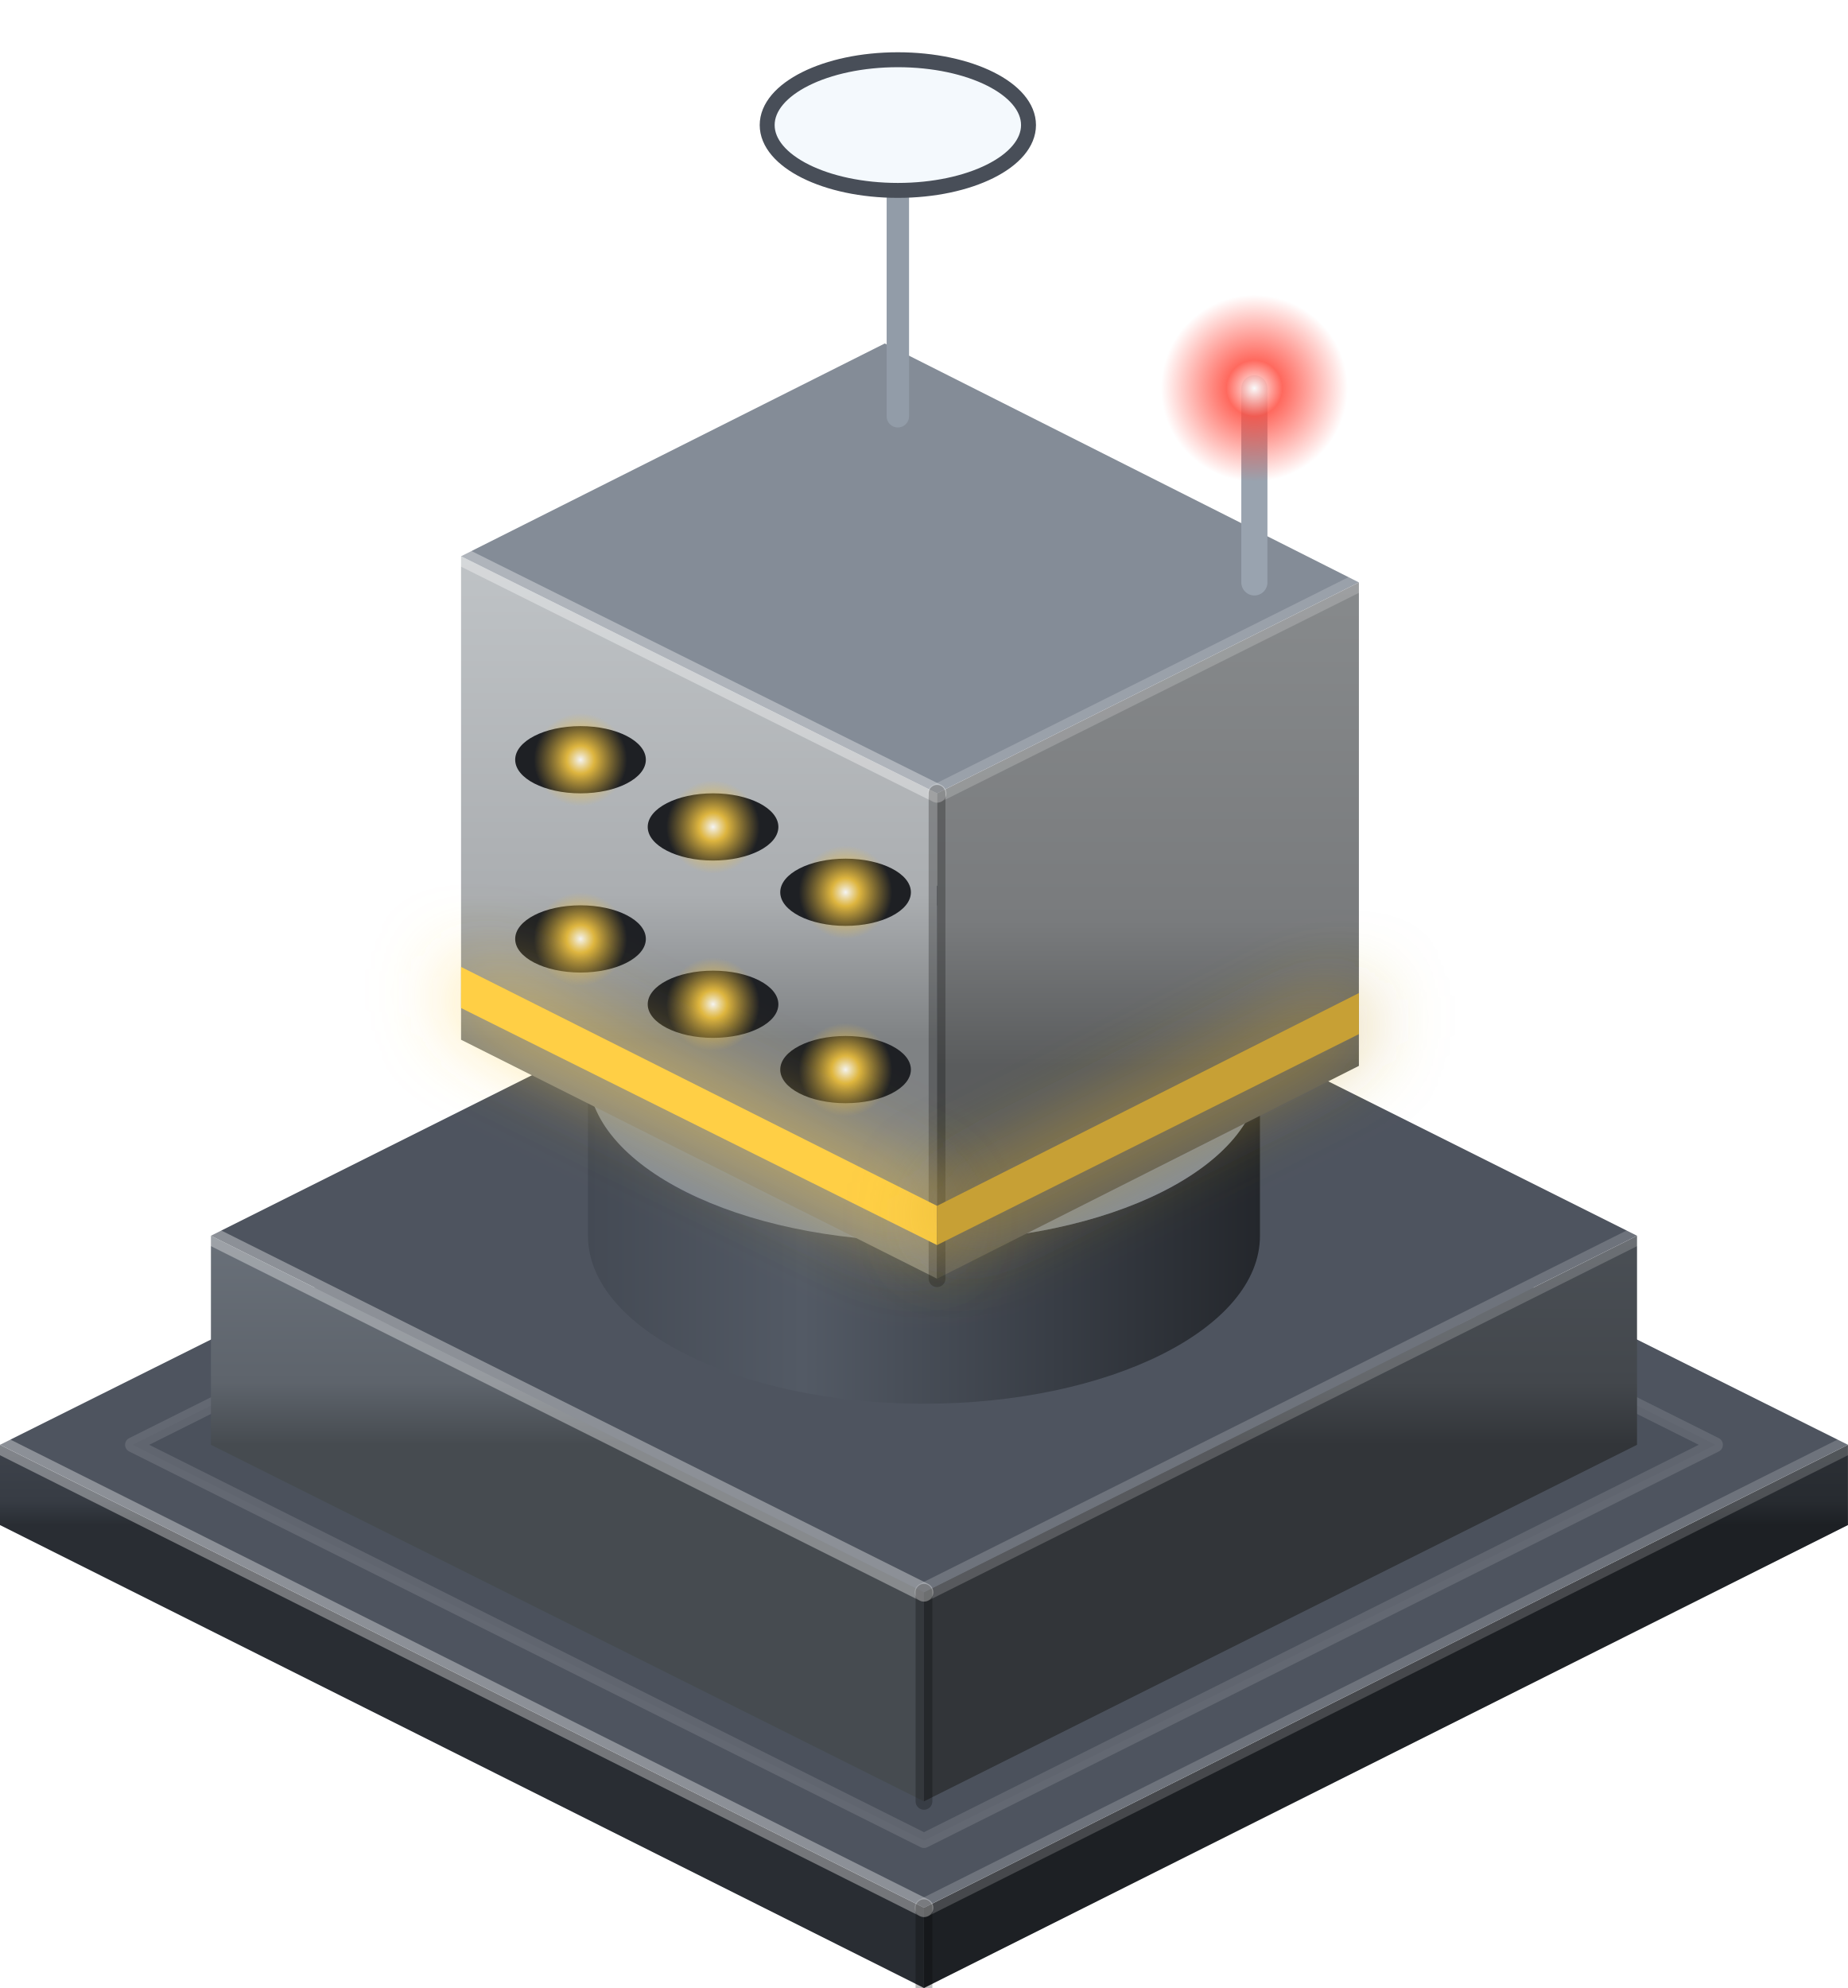
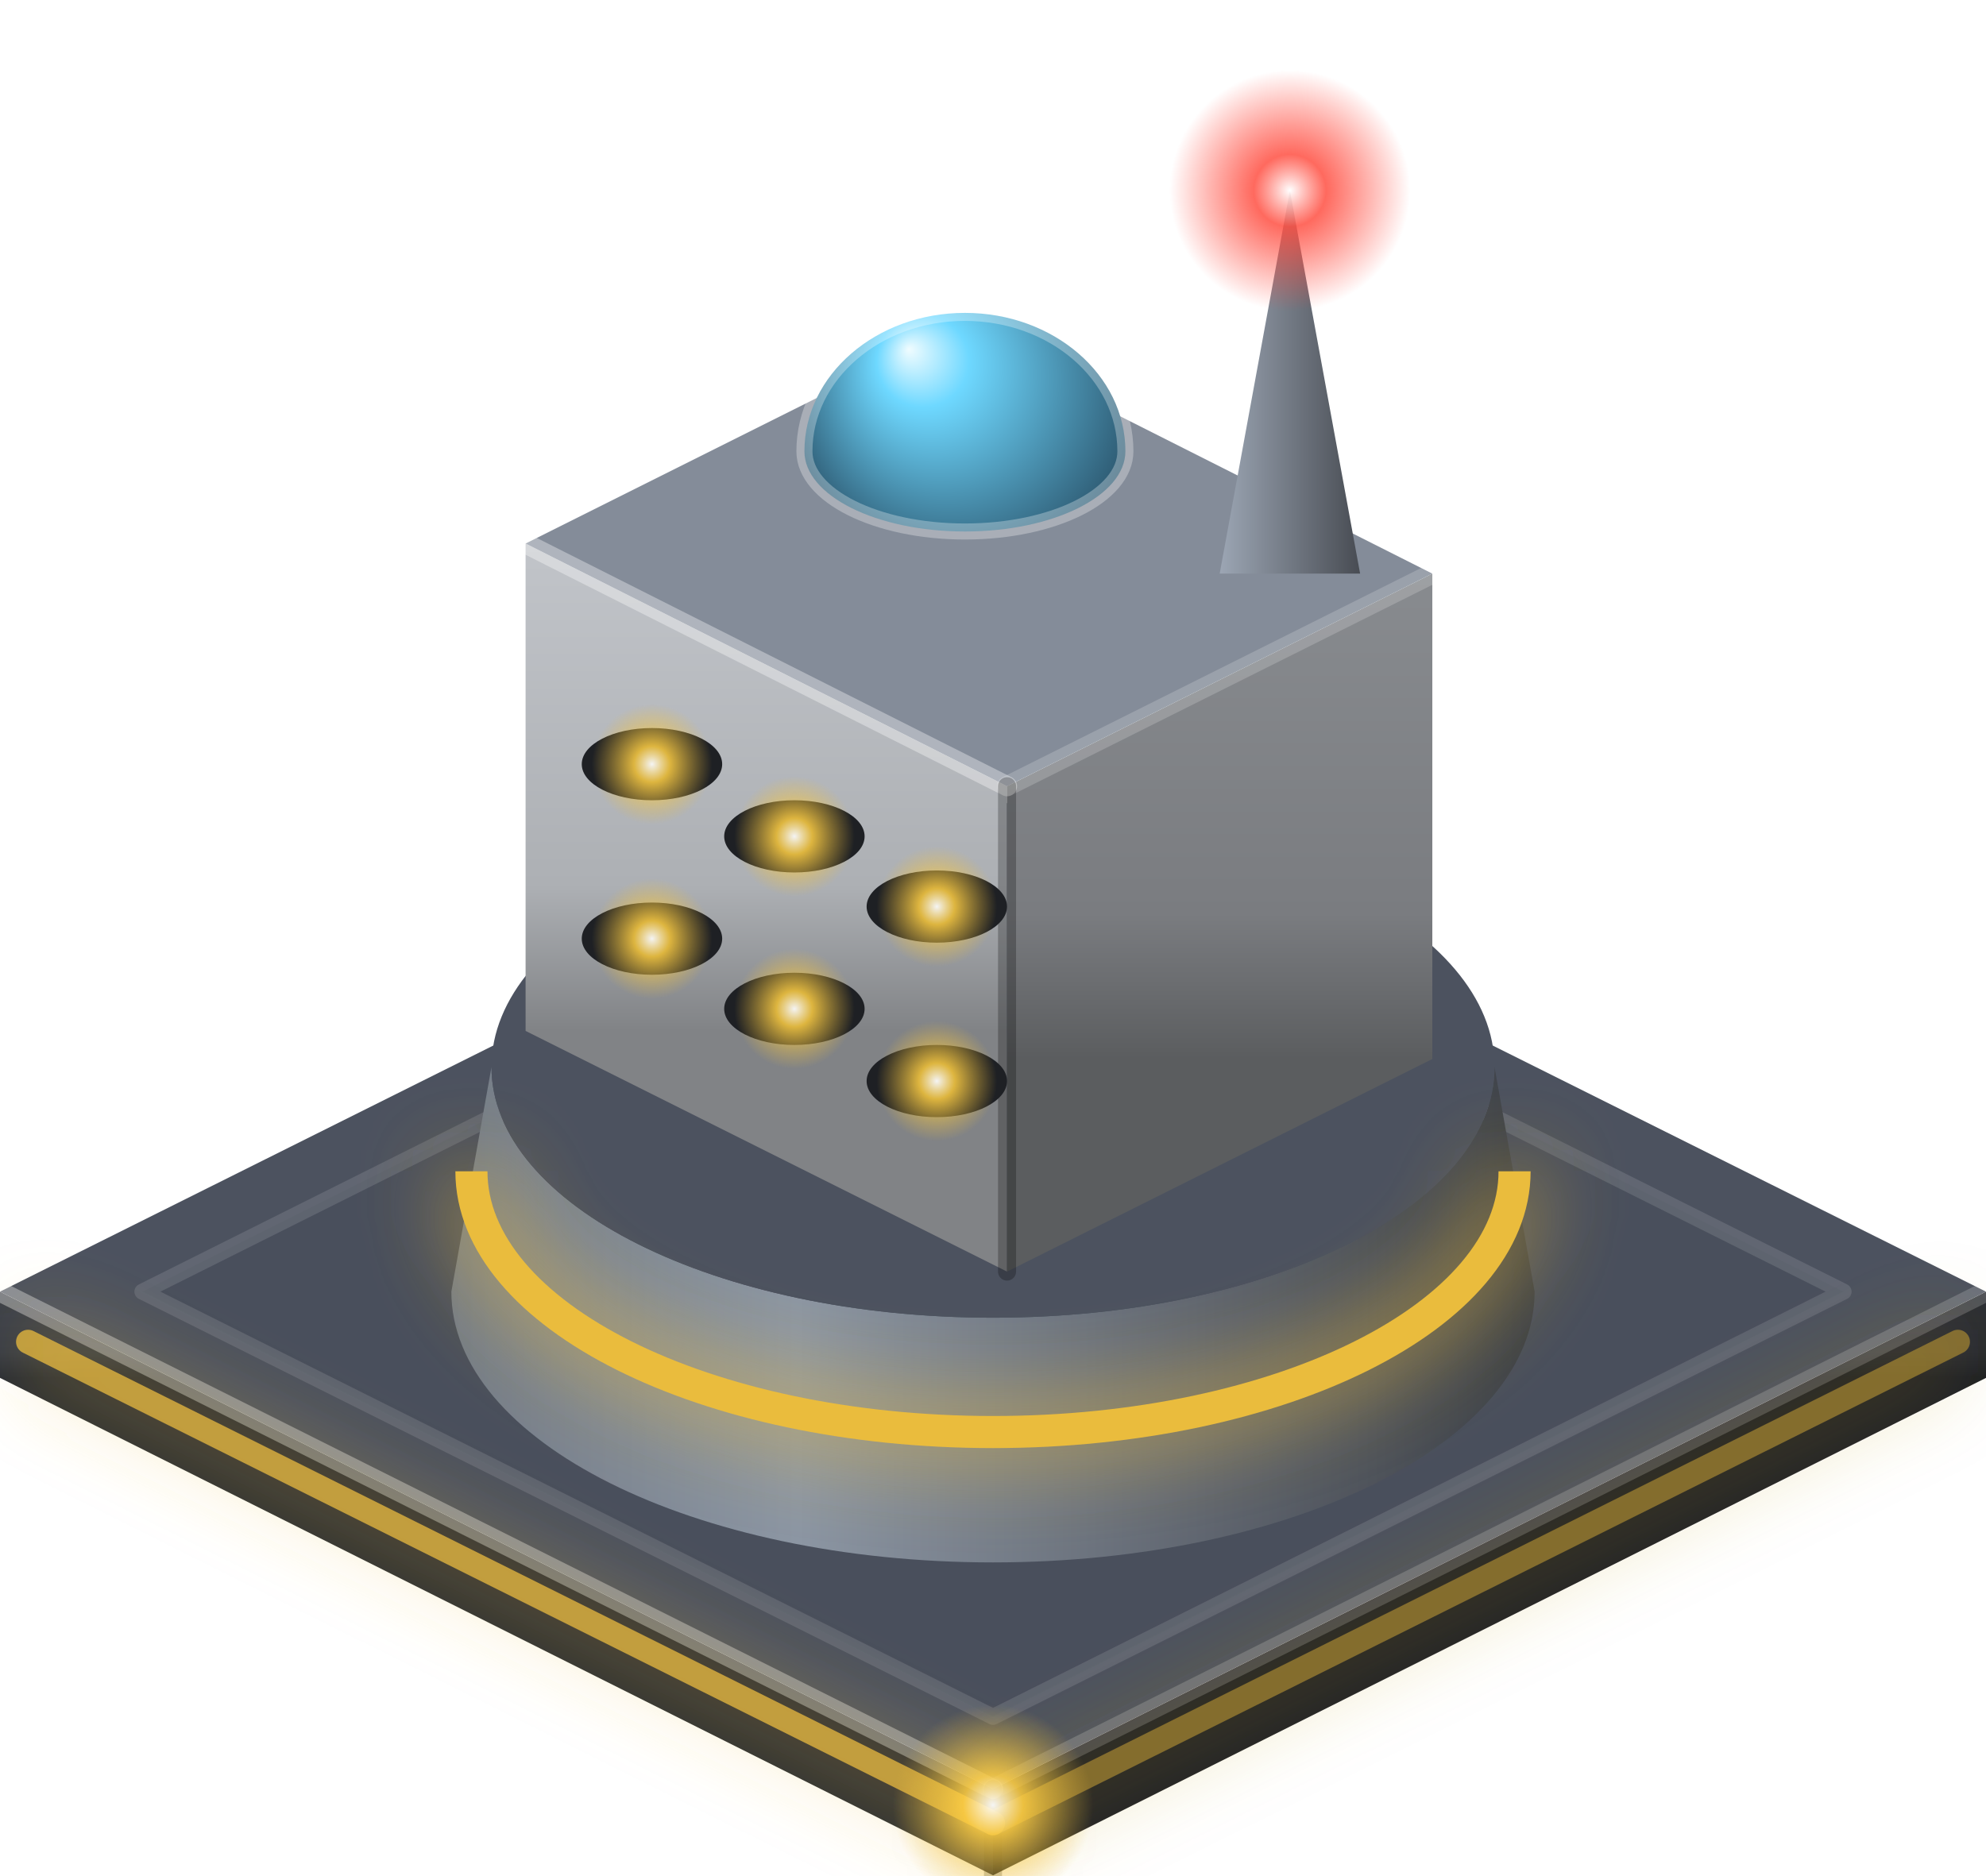
- <svg xmlns="http://www.w3.org/2000/svg" viewBox="0 -57 99 106.5" width="99" height="106.5">
+ <svg xmlns="http://www.w3.org/2000/svg" viewBox="0 -44 99 93.5" width="99" height="93.5">
  <defs>
    <filter id="glow" x="-50%" y="-50%" width="200%" height="200%">
      <feGaussianBlur stdDeviation="2.2" result="b" />
      <feMerge>
        <feMergeNode in="b" />
        <feMergeNode in="SourceGraphic" />
      </feMerge>
    </filter>
    <filter id="soft" x="-20%" y="-20%" width="140%" height="140%">
      <feGaussianBlur stdDeviation="1.6" />
    </filter>
    <linearGradient id="g0" gradientUnits="userSpaceOnUse" x1="0" y1="24.7" x2="0" y2="20.4">
-       <stop offset="0" stop-color="rgb(41,45,51)" />
-       <stop offset="0.3" stop-color="rgb(55,60,68)" />
-       <stop offset="1" stop-color="rgb(62,67,76)" />
+       <stop offset="0" stop-color="rgb(40,44,51)" />
+       <stop offset="0.3" stop-color="rgb(54,59,68)" />
+       <stop offset="1" stop-color="rgb(60,65,76)" />
    </linearGradient>
    <linearGradient id="g1" gradientUnits="userSpaceOnUse" x1="0" y1="24.7" x2="0" y2="20.4">
-       <stop offset="0" stop-color="rgb(29,32,36)" />
-       <stop offset="0.3" stop-color="rgb(39,43,48)" />
-       <stop offset="1" stop-color="rgb(44,48,54)" />
+       <stop offset="0" stop-color="rgb(28,31,36)" />
+       <stop offset="0.3" stop-color="rgb(38,41,48)" />
+       <stop offset="1" stop-color="rgb(43,46,54)" />
    </linearGradient>
-     <linearGradient id="g2" gradientUnits="userSpaceOnUse" x1="0" y1="20.4" x2="0" y2="9.2">
-       <stop offset="0" stop-color="rgb(70,75,80)" />
-       <stop offset="0.3" stop-color="rgb(94,100,108)" />
-       <stop offset="1" stop-color="rgb(105,112,121)" />
-     </linearGradient>
-     <linearGradient id="g3" gradientUnits="userSpaceOnUse" x1="0" y1="20.4" x2="0" y2="9.2">
-       <stop offset="0" stop-color="rgb(50,53,57)" />
-       <stop offset="0.3" stop-color="rgb(67,71,76)" />
-       <stop offset="1" stop-color="rgb(74,79,85)" />
-     </linearGradient>
-     <linearGradient id="g4" gradientUnits="userSpaceOnUse" x1="31.5" y1="0" x2="67.5" y2="0">
-       <stop offset="0" stop-color="rgb(68,74,84)" />
-       <stop offset="0.32" stop-color="rgb(83,90,101)" />
-       <stop offset="0.7" stop-color="rgb(56,61,69)" />
-       <stop offset="1" stop-color="rgb(36,39,44)" />
-     </linearGradient>
-     <linearGradient id="g5" gradientUnits="userSpaceOnUse" x1="0" y1="-1.3" x2="0" y2="-27.2">
-       <stop offset="0" stop-color="rgb(127,130,132)" />
-       <stop offset="0.3" stop-color="rgb(171,174,177)" />
-       <stop offset="1" stop-color="rgb(191,195,198)" />
-     </linearGradient>
-     <linearGradient id="g6" gradientUnits="userSpaceOnUse" x1="0" y1="0.1" x2="0" y2="-25.8">
-       <stop offset="0" stop-color="rgb(90,92,93)" />
-       <stop offset="0.3" stop-color="rgb(121,123,125)" />
-       <stop offset="1" stop-color="rgb(135,138,140)" />
-     </linearGradient>
-     <radialGradient id="g7" gradientUnits="userSpaceOnUse" cx="31.1" cy="-6.7" r="2.5" fx="31.1" fy="-6.7">
+     <radialGradient id="g2" gradientUnits="userSpaceOnUse" cx="49.5" cy="46" r="5" fx="49.5" fy="46">
      <stop offset="0" stop-color="rgba(255,255,255,0.95)" />
      <stop offset="0.3" stop-color="rgba(255,207,68,0.85)" />
      <stop offset="1" stop-color="rgba(234,188,62,0)" />
    </radialGradient>
-     <radialGradient id="g8" gradientUnits="userSpaceOnUse" cx="38.2" cy="-3.2" r="2.5" fx="38.2" fy="-3.2">
+     <linearGradient id="g3" gradientUnits="userSpaceOnUse" x1="22.5" y1="0" x2="76.5" y2="0">
+       <stop offset="0" stop-color="rgb(116,124,135)" />
+       <stop offset="0.32" stop-color="rgb(140,150,163)" />
+       <stop offset="0.7" stop-color="rgb(95,101,111)" />
+       <stop offset="1" stop-color="rgb(61,65,71)" />
+     </linearGradient>
+     <linearGradient id="g4" gradientUnits="userSpaceOnUse" x1="0" y1="7.4" x2="0" y2="-16.9">
+       <stop offset="0" stop-color="rgb(129,131,134)" />
+       <stop offset="0.3" stop-color="rgb(173,176,180)" />
+       <stop offset="1" stop-color="rgb(193,196,201)" />
+     </linearGradient>
+     <linearGradient id="g5" gradientUnits="userSpaceOnUse" x1="0" y1="8.8" x2="0" y2="-15.4">
+       <stop offset="0" stop-color="rgb(91,93,95)" />
+       <stop offset="0.3" stop-color="rgb(122,124,128)" />
+       <stop offset="1" stop-color="rgb(136,139,143)" />
+     </linearGradient>
+     <radialGradient id="g6" gradientUnits="userSpaceOnUse" cx="32.5" cy="2.8" r="3" fx="32.5" fy="2.8">
      <stop offset="0" stop-color="rgba(255,255,255,0.95)" />
      <stop offset="0.3" stop-color="rgba(255,207,68,0.85)" />
      <stop offset="1" stop-color="rgba(234,188,62,0)" />
    </radialGradient>
-     <radialGradient id="g9" gradientUnits="userSpaceOnUse" cx="45.3" cy="0.3" r="2.5" fx="45.3" fy="0.3">
+     <radialGradient id="g7" gradientUnits="userSpaceOnUse" cx="39.6" cy="6.3" r="3" fx="39.6" fy="6.3">
      <stop offset="0" stop-color="rgba(255,255,255,0.95)" />
      <stop offset="0.3" stop-color="rgba(255,207,68,0.85)" />
      <stop offset="1" stop-color="rgba(234,188,62,0)" />
    </radialGradient>
-     <radialGradient id="g10" gradientUnits="userSpaceOnUse" cx="31.1" cy="-16.3" r="2.5" fx="31.1" fy="-16.3">
+     <radialGradient id="g8" gradientUnits="userSpaceOnUse" cx="46.7" cy="9.9" r="3" fx="46.7" fy="9.9">
      <stop offset="0" stop-color="rgba(255,255,255,0.95)" />
      <stop offset="0.3" stop-color="rgba(255,207,68,0.85)" />
      <stop offset="1" stop-color="rgba(234,188,62,0)" />
    </radialGradient>
-     <radialGradient id="g11" gradientUnits="userSpaceOnUse" cx="38.2" cy="-12.7" r="2.5" fx="38.2" fy="-12.7">
+     <radialGradient id="g9" gradientUnits="userSpaceOnUse" cx="32.5" cy="-5.9" r="3" fx="32.5" fy="-5.9">
      <stop offset="0" stop-color="rgba(255,255,255,0.95)" />
      <stop offset="0.3" stop-color="rgba(255,207,68,0.85)" />
      <stop offset="1" stop-color="rgba(234,188,62,0)" />
    </radialGradient>
-     <radialGradient id="g12" gradientUnits="userSpaceOnUse" cx="45.3" cy="-9.2" r="2.5" fx="45.3" fy="-9.2">
+     <radialGradient id="g10" gradientUnits="userSpaceOnUse" cx="39.6" cy="-2.3" r="3" fx="39.6" fy="-2.3">
      <stop offset="0" stop-color="rgba(255,255,255,0.95)" />
      <stop offset="0.3" stop-color="rgba(255,207,68,0.85)" />
      <stop offset="1" stop-color="rgba(234,188,62,0)" />
    </radialGradient>
-     <radialGradient id="g13" gradientUnits="userSpaceOnUse" cx="67.2" cy="-36.2" r="5" fx="67.2" fy="-36.2">
+     <radialGradient id="g11" gradientUnits="userSpaceOnUse" cx="46.7" cy="1.2" r="3" fx="46.7" fy="1.2">
+       <stop offset="0" stop-color="rgba(255,255,255,0.95)" />
+       <stop offset="0.3" stop-color="rgba(255,207,68,0.85)" />
+       <stop offset="1" stop-color="rgba(234,188,62,0)" />
+     </radialGradient>
+     <radialGradient id="g12" gradientUnits="userSpaceOnUse" cx="48.1" cy="-24.2" r="9.2" fx="45.3" fy="-26.6">
+       <stop offset="0" stop-color="rgb(240,252,255)" />
+       <stop offset="0.25" stop-color="rgb(110,216,255)" />
+       <stop offset="1" stop-color="rgb(41,81,104)" />
+     </radialGradient>
+     <linearGradient id="g13" gradientUnits="userSpaceOnUse" x1="60.8" y1="0" x2="67.8" y2="0">
+       <stop offset="0" stop-color="rgb(156,166,180)" />
+       <stop offset="1" stop-color="rgb(72,76,83)" />
+     </linearGradient>
+     <radialGradient id="g14" gradientUnits="userSpaceOnUse" cx="64.3" cy="-34.5" r="6" fx="64.3" fy="-34.5">
      <stop offset="0" stop-color="rgba(255,255,255,0.95)" />
      <stop offset="0.3" stop-color="rgba(255,79,66,0.85)" />
      <stop offset="1" stop-color="rgba(255,72,60,0)" />
    </radialGradient>
  </defs>
  <polygon points="0,24.7 49.5,49.5 49.5,45.2 0,20.4" fill="url(#g0)" />
  <polygon points="99,24.7 49.5,49.5 49.5,45.2 99,20.4" fill="url(#g1)" />
-   <polygon points="49.5,-4.3 99,20.4 49.5,45.2 0,20.4" fill="rgb(78,84,95)" />
+   <polygon points="49.5,-4.3 99,20.4 49.5,45.2 0,20.4" fill="rgb(76,82,95)" />
  <line x1="0" y1="20.4" x2="49.5" y2="45.2" stroke="rgba(255,255,255,0.35)" stroke-width="1" stroke-linecap="round" />
  <line x1="99" y1="20.4" x2="49.5" y2="45.2" stroke="rgba(255,255,255,0.18)" stroke-width="1" stroke-linecap="round" />
  <line x1="49.5" y1="49.5" x2="49.5" y2="45.2" stroke="rgba(0,0,0,0.25)" stroke-width="0.9" stroke-linecap="round" />
-   <polygon points="49.5,-0.8 91.9,20.4 49.5,41.6 7.1,20.4" fill="rgb(75,81,92)" stroke="rgba(255,255,255,0.12)" stroke-width="0.8" stroke-linejoin="round" />
-   <polygon points="11.3,20.4 49.5,39.5 49.5,28.3 11.3,9.2" fill="url(#g2)" />
-   <polygon points="87.7,20.4 49.5,39.5 49.5,28.3 87.7,9.2" fill="url(#g3)" />
-   <polygon points="49.5,-9.9 87.7,9.2 49.5,28.3 11.3,9.2" fill="rgb(78,84,95)" />
-   <line x1="11.3" y1="9.2" x2="49.5" y2="28.3" stroke="rgba(255,255,255,0.35)" stroke-width="1" stroke-linecap="round" />
-   <line x1="87.7" y1="9.2" x2="49.5" y2="28.3" stroke="rgba(255,255,255,0.18)" stroke-width="1" stroke-linecap="round" />
-   <line x1="49.5" y1="39.5" x2="49.5" y2="28.3" stroke="rgba(0,0,0,0.25)" stroke-width="0.9" stroke-linecap="round" />
-   <path d="M31.5,9.2 A18 9 0 0 0 67.5,9.2 L67.5,0.5 A18 9 0 0 1 31.5,0.5 Z" fill="url(#g4)" />
-   <path d="M31.5,0.5 A18 9 0 1 0 67.5,0.5 A18 9 0 1 0 31.5,0.5 Z" fill="rgb(132,140,151)" />
-   <polygon points="24.7,-1.3 50.2,11.5 50.2,-14.5 24.7,-27.2" fill="url(#g5)" />
-   <polygon points="72.8,0.1 50.2,11.5 50.2,-14.5 72.8,-25.8" fill="url(#g6)" />
-   <polygon points="47.4,-38.6 72.8,-25.8 50.2,-14.5 24.7,-27.2" fill="rgb(132,140,151)" />
-   <line x1="24.7" y1="-27.2" x2="50.2" y2="-14.5" stroke="rgba(255,255,255,0.35)" stroke-width="1" stroke-linecap="round" />
-   <line x1="72.8" y1="-25.8" x2="50.2" y2="-14.5" stroke="rgba(255,255,255,0.18)" stroke-width="1" stroke-linecap="round" />
-   <line x1="50.2" y1="11.5" x2="50.2" y2="-14.5" stroke="rgba(0,0,0,0.25)" stroke-width="0.9" stroke-linecap="round" />
-   <path d="M27.6,-6.7 A3.5 1.8 0 1 0 34.6,-6.7 A3.5 1.8 0 1 0 27.6,-6.7 Z" fill="rgb(30,32,36)" />
-   <circle cx="31.1" cy="-6.7" r="2.5" fill="url(#g7)" />
-   <path d="M34.7,-3.2 A3.5 1.8 0 1 0 41.7,-3.2 A3.5 1.8 0 1 0 34.7,-3.2 Z" fill="rgb(30,32,36)" />
-   <circle cx="38.2" cy="-3.2" r="2.5" fill="url(#g8)" />
-   <path d="M41.8,0.3 A3.5 1.8 0 1 0 48.8,0.3 A3.5 1.8 0 1 0 41.8,0.3 Z" fill="rgb(30,32,36)" />
-   <circle cx="45.3" cy="0.3" r="2.5" fill="url(#g9)" />
-   <path d="M27.6,-16.3 A3.5 1.8 0 1 0 34.6,-16.3 A3.5 1.8 0 1 0 27.6,-16.3 Z" fill="rgb(30,32,36)" />
-   <circle cx="31.1" cy="-16.3" r="2.5" fill="url(#g10)" />
-   <path d="M34.7,-12.7 A3.5 1.8 0 1 0 41.7,-12.7 A3.5 1.8 0 1 0 34.7,-12.7 Z" fill="rgb(30,32,36)" />
-   <circle cx="38.2" cy="-12.7" r="2.5" fill="url(#g11)" />
-   <path d="M41.8,-9.2 A3.5 1.8 0 1 0 48.8,-9.2 A3.5 1.8 0 1 0 41.8,-9.2 Z" fill="rgb(30,32,36)" />
-   <circle cx="45.3" cy="-9.2" r="2.5" fill="url(#g12)" />
-   <polygon points="24.7,-3 50.2,9.7 50.2,7.6 24.7,-5.2" fill="rgb(255,207,68)" filter="url(#glow)" />
-   <polygon points="72.8,-1.6 50.2,9.7 50.2,7.6 72.8,-3.8" fill="rgb(199,160,53)" filter="url(#glow)" />
-   <line x1="48.1" y1="-34.7" x2="48.1" y2="-49.4" stroke="rgb(146,156,168)" stroke-width="1.2" stroke-linecap="round" />
-   <path d="M41.1,-50.3 A7 3.5 0 1 0 55.1,-50.3 A7 3.5 0 1 0 41.1,-50.3 Z" fill="rgb(244,249,253)" stroke="rgb(72,78,88)" stroke-width="0.8" stroke-linejoin="round" />
-   <line x1="67.2" y1="-25.8" x2="67.2" y2="-36.2" stroke="rgb(153,163,175)" stroke-width="1.4" stroke-linecap="round" />
-   <circle cx="67.2" cy="-36.2" r="5" fill="url(#g13)" />
+   <polygon points="49.5,-0.8 91.9,20.4 49.5,41.6 7.1,20.4" fill="rgb(73,79,92)" stroke="rgba(255,255,255,0.12)" stroke-width="0.8" stroke-linejoin="round" />
+   <line x1="1.4" y1="22.9" x2="49.5" y2="46.9" stroke="rgba(234,188,62,0.75)" stroke-width="1.2" stroke-linecap="round" filter="url(#glow)" />
+   <line x1="97.6" y1="22.9" x2="49.5" y2="46.9" stroke="rgba(187,150,50,0.6)" stroke-width="1.2" stroke-linecap="round" filter="url(#glow)" />
+   <circle cx="49.5" cy="46" r="5" fill="url(#g2)" />
+   <path d="M22.5,20.4 A27 13.5 0 0 0 76.5,20.4 L74.5,9.2 A25 12.5 0 0 1 24.5,9.2 Z" fill="url(#g3)" />
+   <path d="M24.5,9.2 A25 12.5 0 1 0 74.5,9.2 A25 12.5 0 1 0 24.5,9.2 Z" fill="rgb(76,82,95)" />
+   <path d="M23.5,14.4 A26 13 0 0 0 75.5,14.4" fill="none" stroke="rgb(234,188,62)" stroke-width="1.6" stroke-linejoin="round" filter="url(#glow)" />
+   <polygon points="26.2,7.4 50.2,19.4 50.2,-4.8 26.2,-16.9" fill="url(#g4)" />
+   <polygon points="71.4,8.8 50.2,19.4 50.2,-4.8 71.4,-15.4" fill="url(#g5)" />
+   <polygon points="47.4,-27.5 71.4,-15.4 50.2,-4.8 26.2,-16.9" fill="rgb(132,140,153)" />
+   <line x1="26.2" y1="-16.9" x2="50.2" y2="-4.8" stroke="rgba(255,255,255,0.35)" stroke-width="1" stroke-linecap="round" />
+   <line x1="71.4" y1="-15.4" x2="50.2" y2="-4.8" stroke="rgba(255,255,255,0.18)" stroke-width="1" stroke-linecap="round" />
+   <line x1="50.2" y1="19.4" x2="50.2" y2="-4.8" stroke="rgba(0,0,0,0.25)" stroke-width="0.9" stroke-linecap="round" />
+   <path d="M29,2.8 A3.5 1.8 0 1 0 36,2.8 A3.5 1.8 0 1 0 29,2.8 Z" fill="rgb(30,32,36)" />
+   <circle cx="32.5" cy="2.8" r="3" fill="url(#g6)" />
+   <path d="M36.1,6.3 A3.5 1.8 0 1 0 43.1,6.3 A3.5 1.8 0 1 0 36.1,6.3 Z" fill="rgb(30,32,36)" />
+   <circle cx="39.6" cy="6.3" r="3" fill="url(#g7)" />
+   <path d="M43.2,9.9 A3.5 1.8 0 1 0 50.2,9.9 A3.5 1.8 0 1 0 43.2,9.9 Z" fill="rgb(30,32,36)" />
+   <circle cx="46.7" cy="9.9" r="3" fill="url(#g8)" />
+   <path d="M29,-5.9 A3.5 1.8 0 1 0 36,-5.9 A3.5 1.8 0 1 0 29,-5.9 Z" fill="rgb(30,32,36)" />
+   <circle cx="32.5" cy="-5.9" r="3" fill="url(#g9)" />
+   <path d="M36.1,-2.3 A3.5 1.8 0 1 0 43.1,-2.3 A3.5 1.8 0 1 0 36.1,-2.3 Z" fill="rgb(30,32,36)" />
+   <circle cx="39.6" cy="-2.3" r="3" fill="url(#g10)" />
+   <path d="M43.2,1.2 A3.5 1.8 0 1 0 50.2,1.2 A3.5 1.8 0 1 0 43.2,1.2 Z" fill="rgb(30,32,36)" />
+   <circle cx="46.7" cy="1.2" r="3" fill="url(#g11)" />
+   <path d="M40.1,-21.5 A8 4 0 0 0 56.1,-21.5 A8 6.9 0 0 0 40.1,-21.5 Z" fill="url(#g12)" stroke="rgba(255,255,255,0.3)" stroke-width="0.8" stroke-linejoin="round" />
+   <polygon points="60.8,-15.4 67.8,-15.4 64.3,-34.5" fill="url(#g13)" />
+   <circle cx="64.3" cy="-34.5" r="6" fill="url(#g14)" />
</svg>
